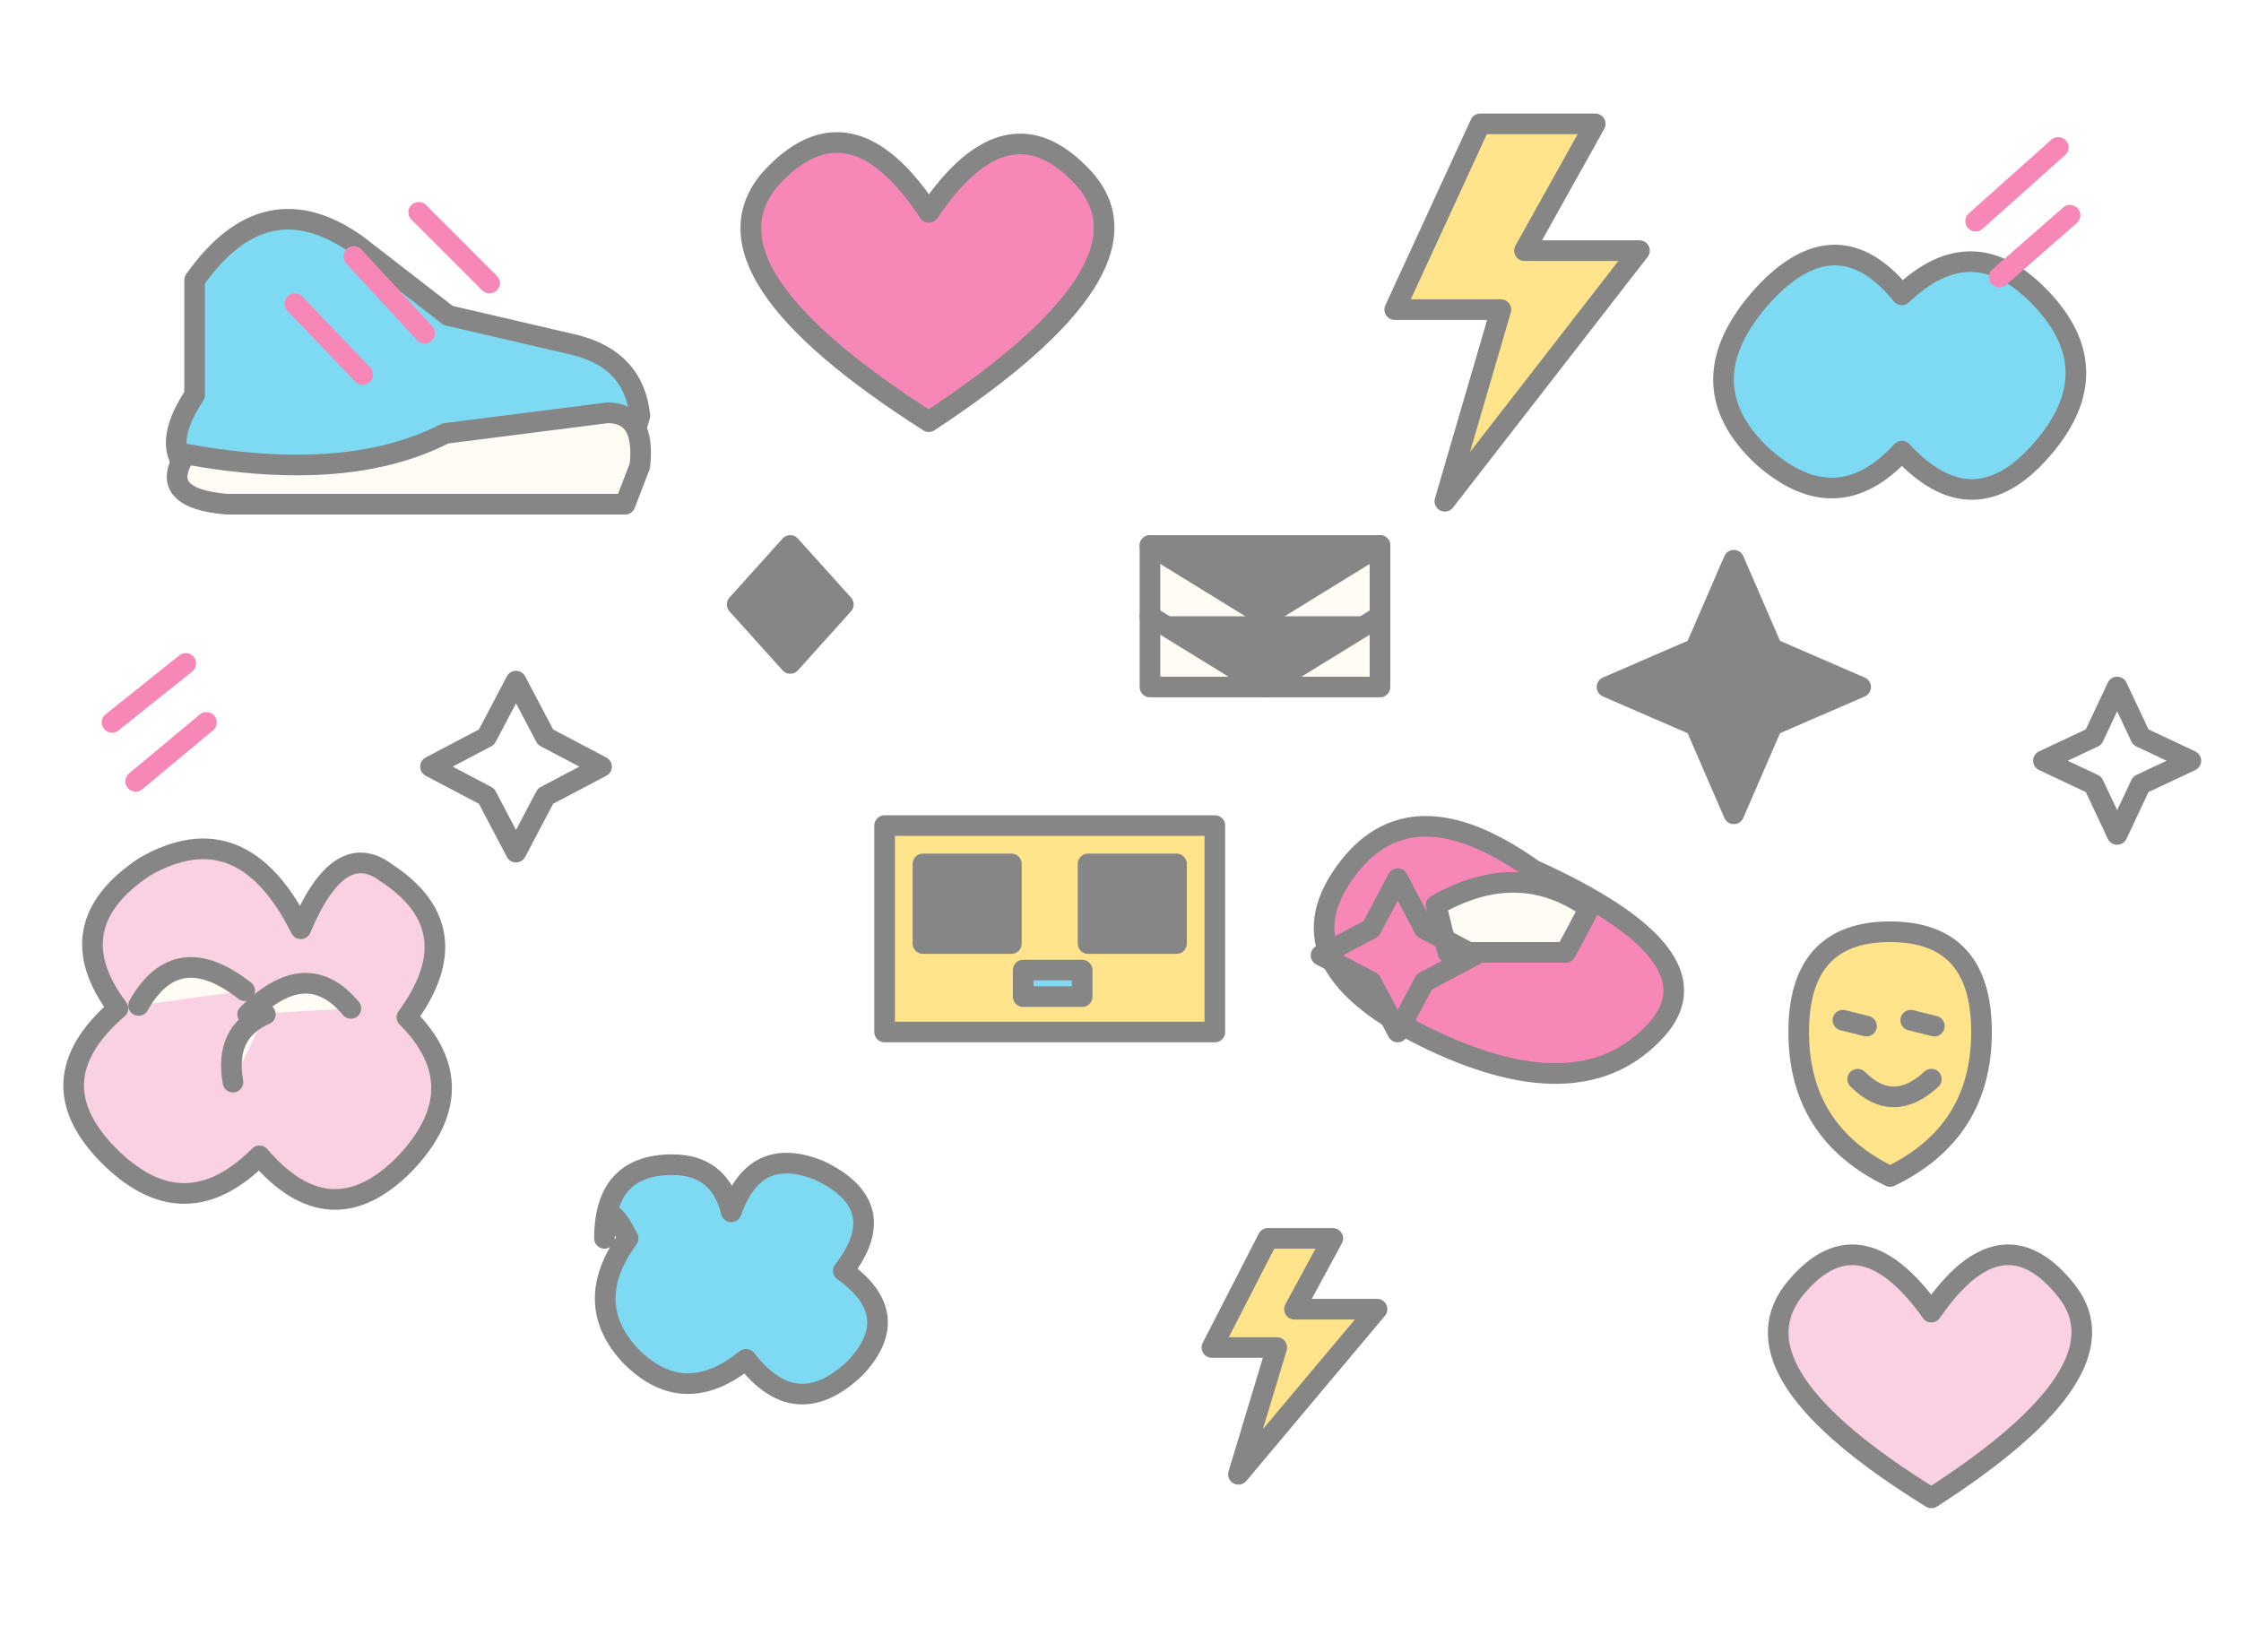
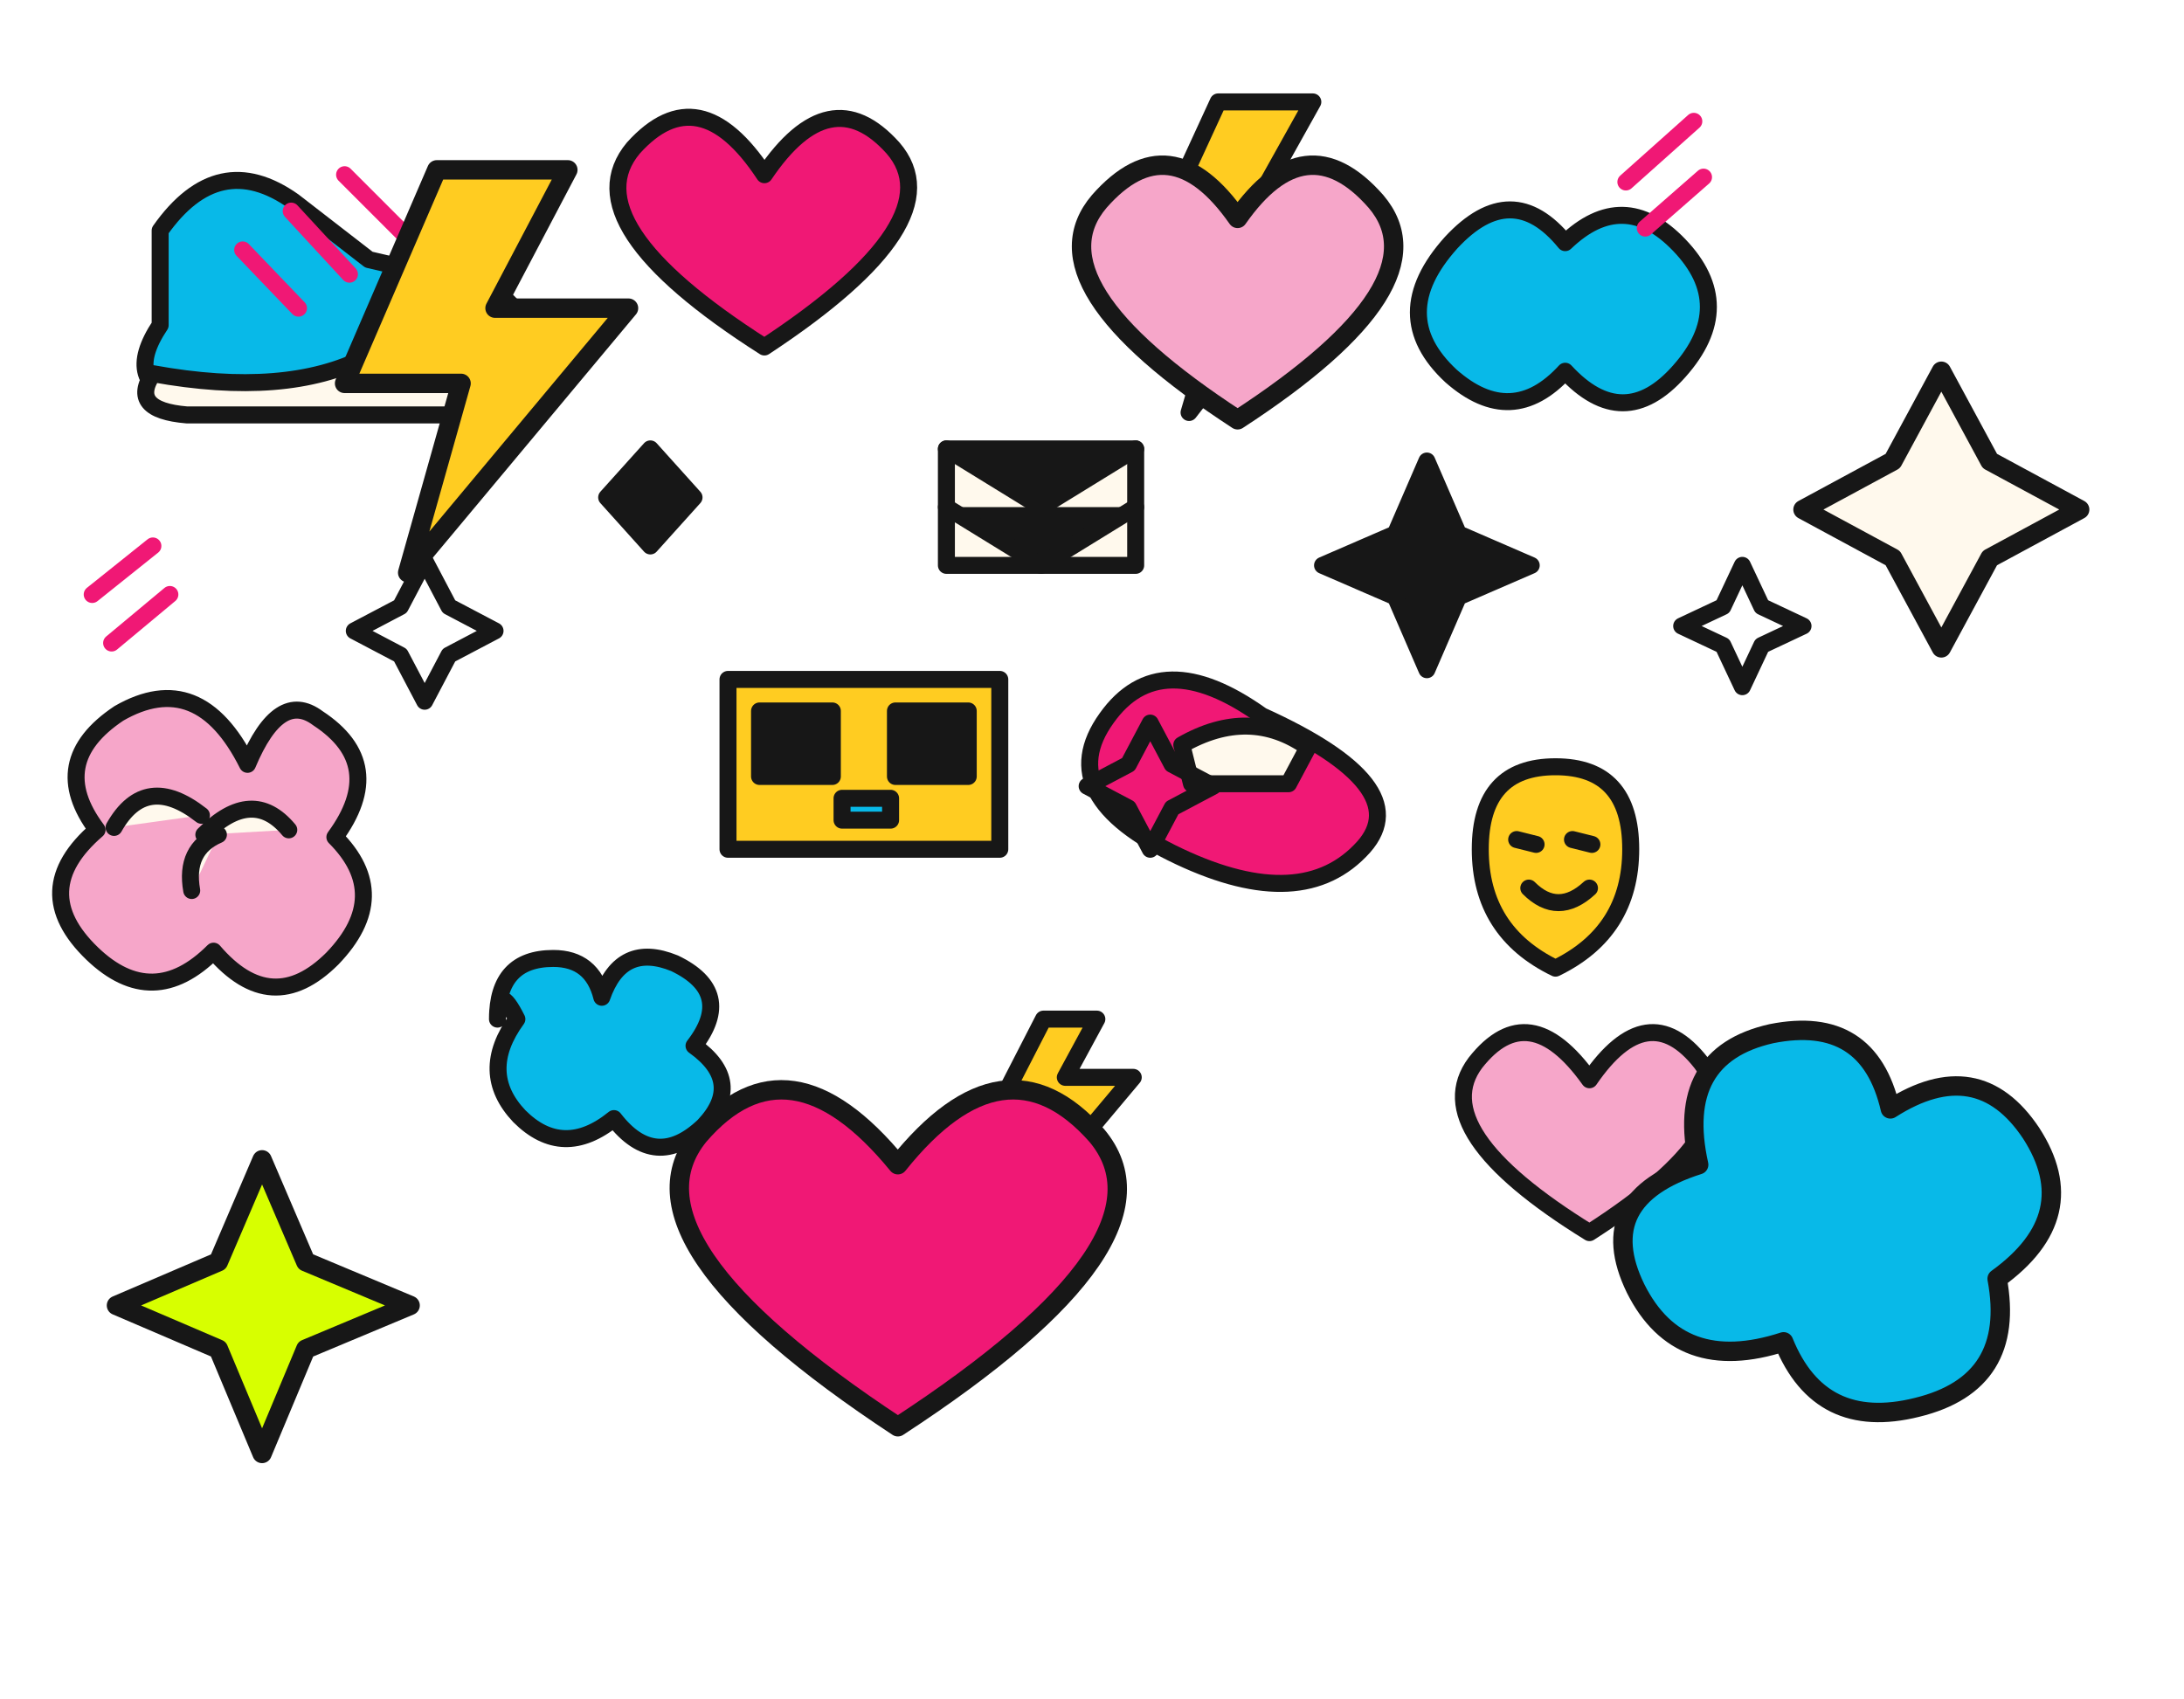
- <svg xmlns="http://www.w3.org/2000/svg" width="760" height="560" viewBox="0 0 760 560">
-   <g opacity=".52" fill="none" stroke="#171717" stroke-width="7" stroke-linecap="round" stroke-linejoin="round">
+ <svg xmlns="http://www.w3.org/2000/svg" width="900" height="700" viewBox="0 0 900 700">
+   <g opacity="1" fill="none" stroke="#171717" stroke-width="7" stroke-linecap="round" stroke-linejoin="round">
    <path fill="#08b9e8" d="M66 95q24-34 55-12l31 24 43 10q20 5 22 24l-7 24H75q-25-7-9-31z" />
    <path fill="#fff9ed" d="M63 154q55 10 88-7l55-7q13 0 11 18l-5 13H77q-24-2-14-17z" />
    <path stroke="#f01875" d="M100 103l23 24m-3-40 24 26m-2-41 24 24" />
    <path fill="#f01875" d="M315 72q-27-41-54-11-26 31 54 82 79-52 53-82-26-29-53 11z" />
    <path fill="#ffcc21" d="M502 42l-29 63h36l-19 65 66-85h-39l24-43z" />
    <path fill="#08b9e8" d="M645 100q-22-27-47 0-27 30 0 55 25 22 47-2 24 26 47 0 24-27 0-52-23-24-47-1z" />
    <path fill="#f6a6c9" d="M102 315q-20-40-53-21-30 20-9 48-29 25-2 51 25 24 50-1 24 28 49 3 25-26 1-50 22-30-7-49-16-12-29 19z" />
    <path fill="#fff9ed" d="M83 336q-23-18-36 5m37 3q20-20 35-2m-40 25q-3-17 11-23" />
    <path fill="#ffcc21" d="M300 280h112v70H300z" />
    <path fill="#171717" d="M313 293h30v27h-30zm56 0h30v27h-30z" />
    <path fill="#08b9e8" d="M347 329h20v9h-20z" />
    <path fill="#f01875" d="M520 295q-42-30-64 1-23 32 30 57 51 24 76-4 22-25-42-54z" />
    <path fill="#fff9ed" d="M487 307q28-16 52 1l-8 15h-40z" />
    <path fill="#ffcc21" d="M610 350q0-34 31-34t31 34q0 34-31 49-31-15-31-49z" />
    <path d="M625 346l8 2m15-2 8 2m-26 18q12 12 25 0" />
    <path fill="#08b9e8" d="M205 420q0-25 23-25 16 0 20 16 8-23 30-14 25 12 8 34 21 15 4 33-20 19-37-3-21 17-39-1-17-18-1-40-8-16-8-0z" />
    <path fill="#ffcc21" d="M430 420l-19 37h22l-13 43 47-56h-28l13-24z" />
    <path fill="#f6a6c9" d="M655 445q-25-35-47-7-21 28 47 70 67-43 46-70-22-28-46 7z" />
    <path fill="#171717" d="M250 205l18-20 18 20-18 20zM575 220l13-30 13 30 30 13-30 13-13 30-13-30-30-13z" />
    <path fill="#fff9ed" d="M390 185h78v48h-78z" />
    <path fill="#171717" d="M390 185l39 24 39-24m-78 24 39 24 39-24m-78-24 39 24 39-24" />
    <path stroke="#f01875" d="M38 245l25-20m-17 40 24-20m600-170 28-25m-20 44 24-21" />
    <path stroke="#171717" d="M165 250l10-19 10 19 19 10-19 10-10 19-10-19-19-10zM465 315l9-17 9 17 17 9-17 9-9 17-9-17-17-9zM710 250l8-17 8 17 17 8-17 8-8 17-8-17-17-8z" />
+     <g stroke="#171717" stroke-width="8" stroke-linejoin="round" stroke-linecap="round">
+       <path fill="#d7ff00" d="M90 520l18-42 18 42 43 18-43 18-18 43-18-43-42-18z" />
+       <path fill="#f01875" d="M370 480q-45-55-82-12-35 43 82 120 118-77 82-120-38-43-82 12z" />
+       <path fill="#08b9e8" d="M700 480q-10-45 30-54 40-8 49 31 36-23 58 10 22 34-14 60 8 43-33 53-40 10-55-27-43 14-61-22-18-37 26-51z" />
+       <path fill="#ffcc21" d="M180 70l-38 88h48l-22 78 91-109h-55l30-57z" />
+       <path fill="#f6a6c9" d="M510 90q-28-40-57-7-29 34 57 90 86-56 57-90-29-33-57 7z" />
+       <path fill="#fff9ed" d="M780 190l20-37 20 37 37 20-37 20-20 37-20-37-37-20z" />
+     </g>
  </g>
</svg>
